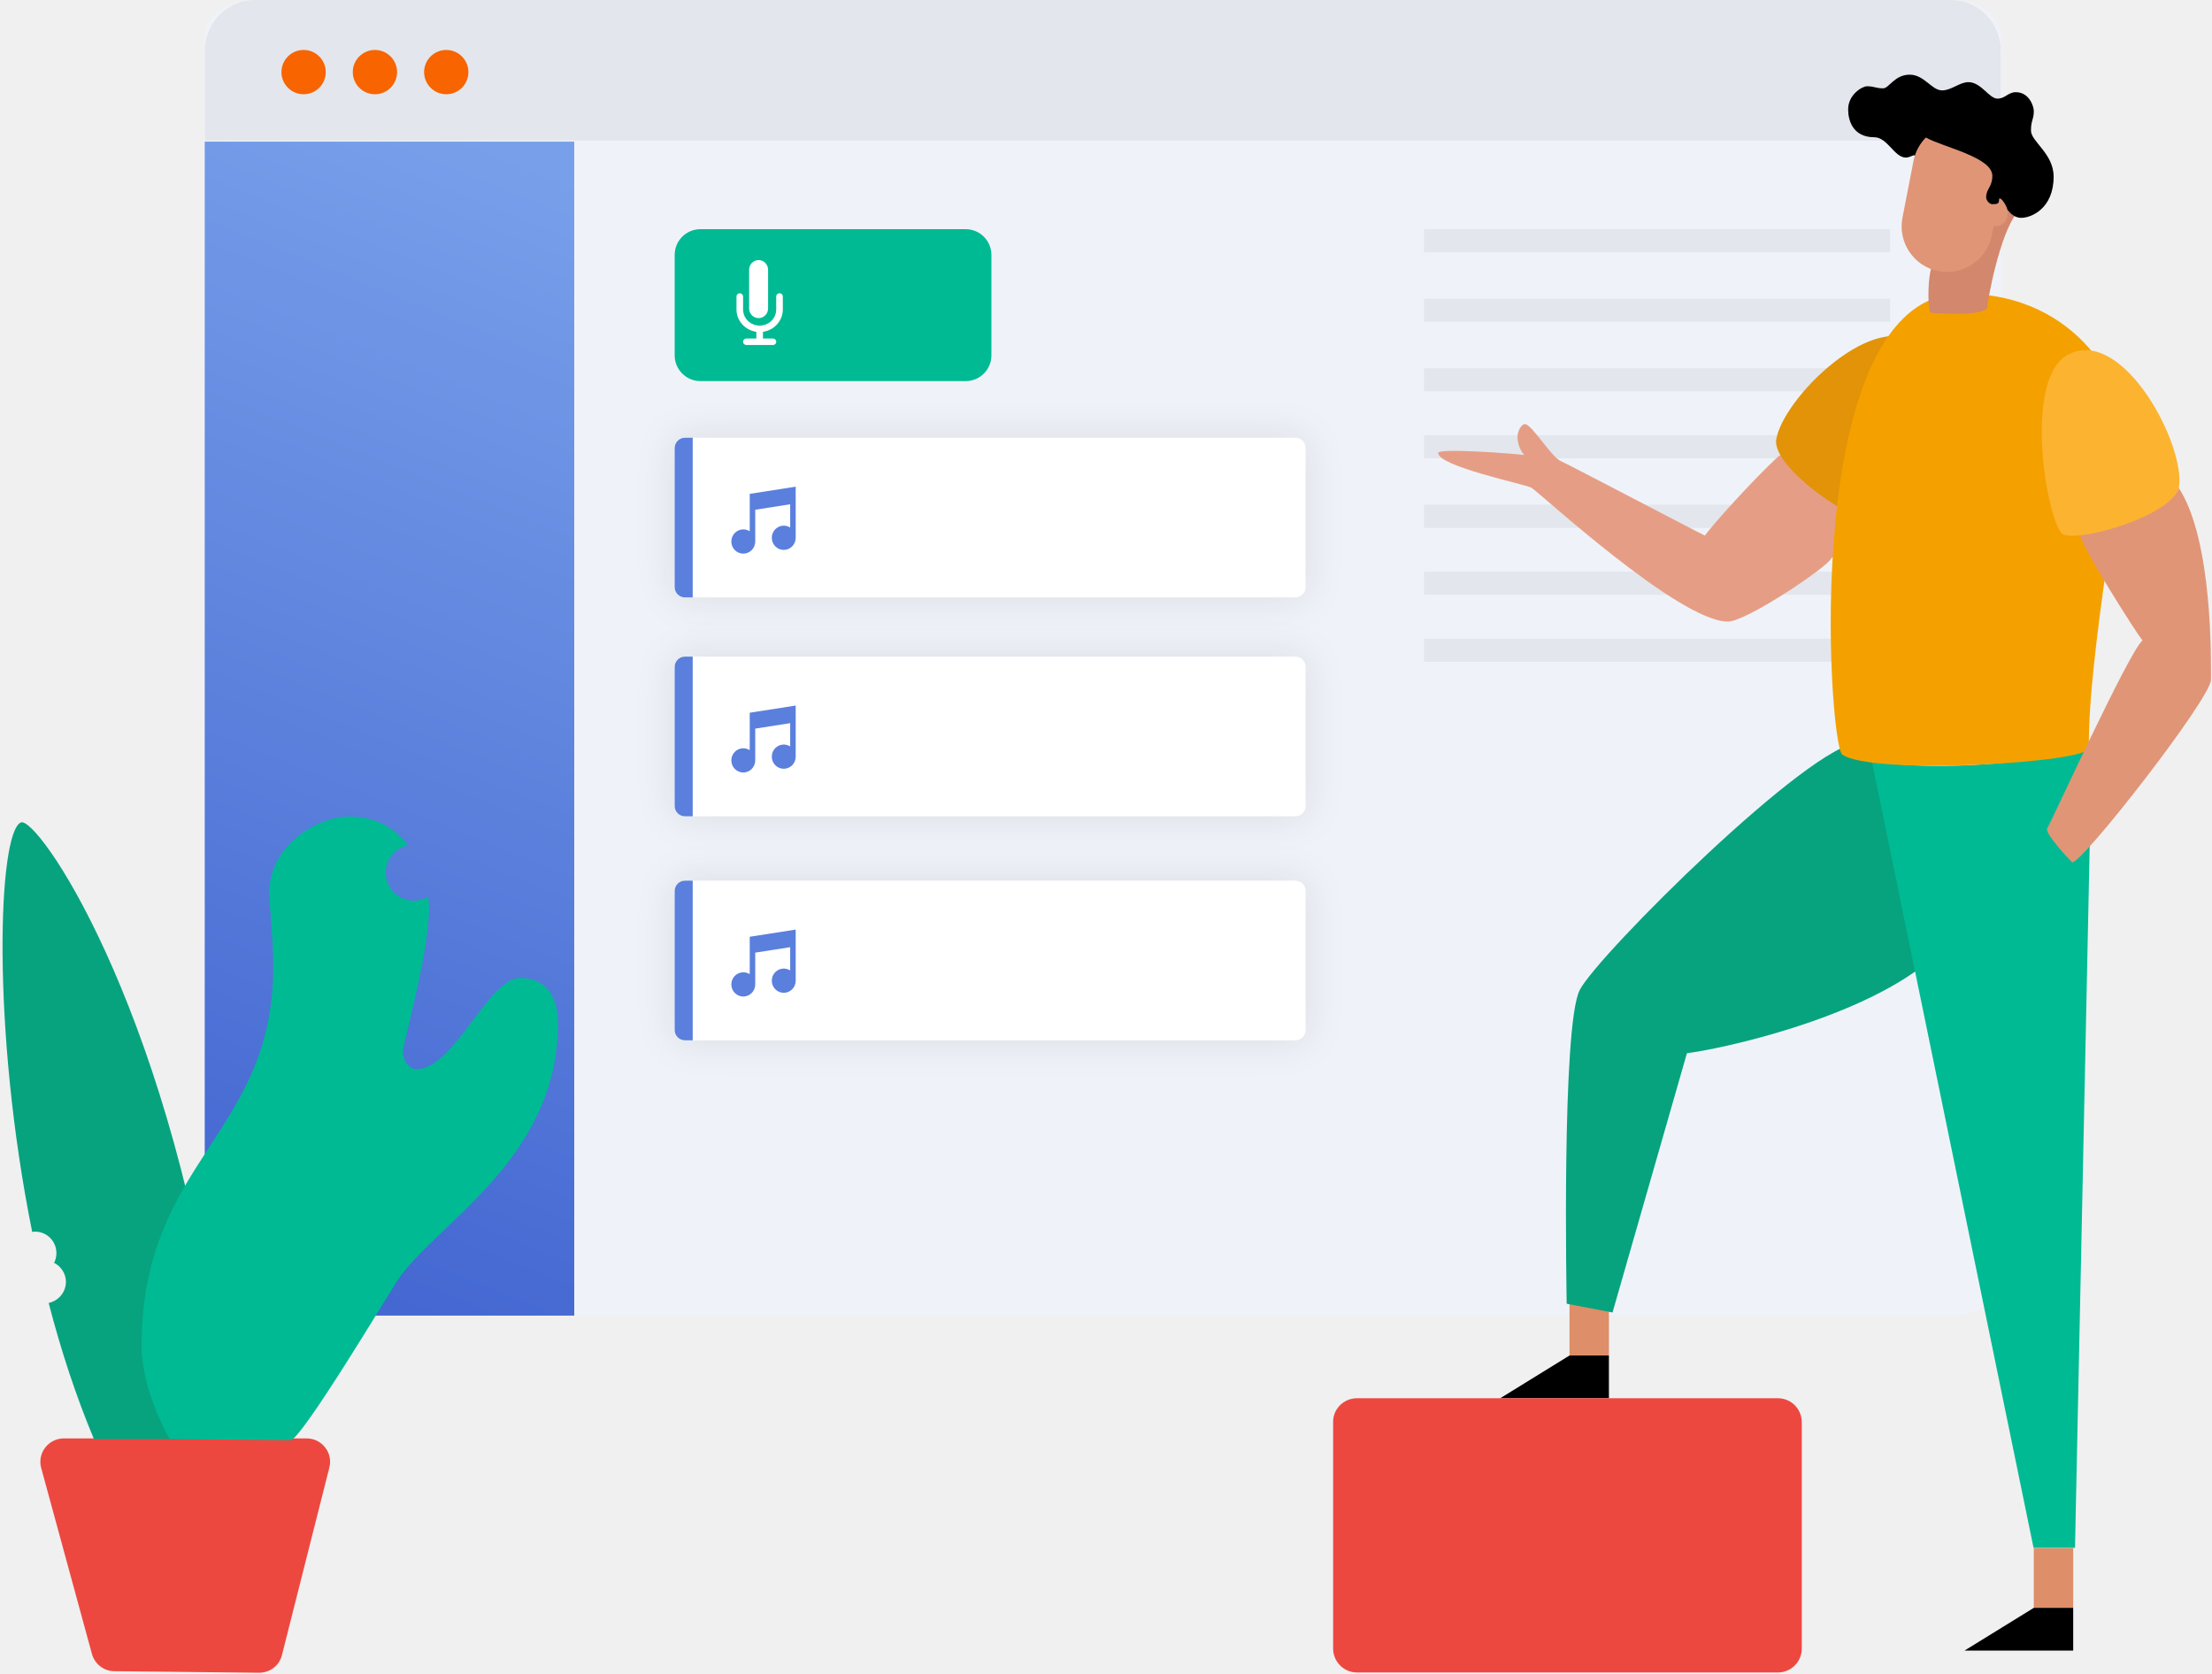
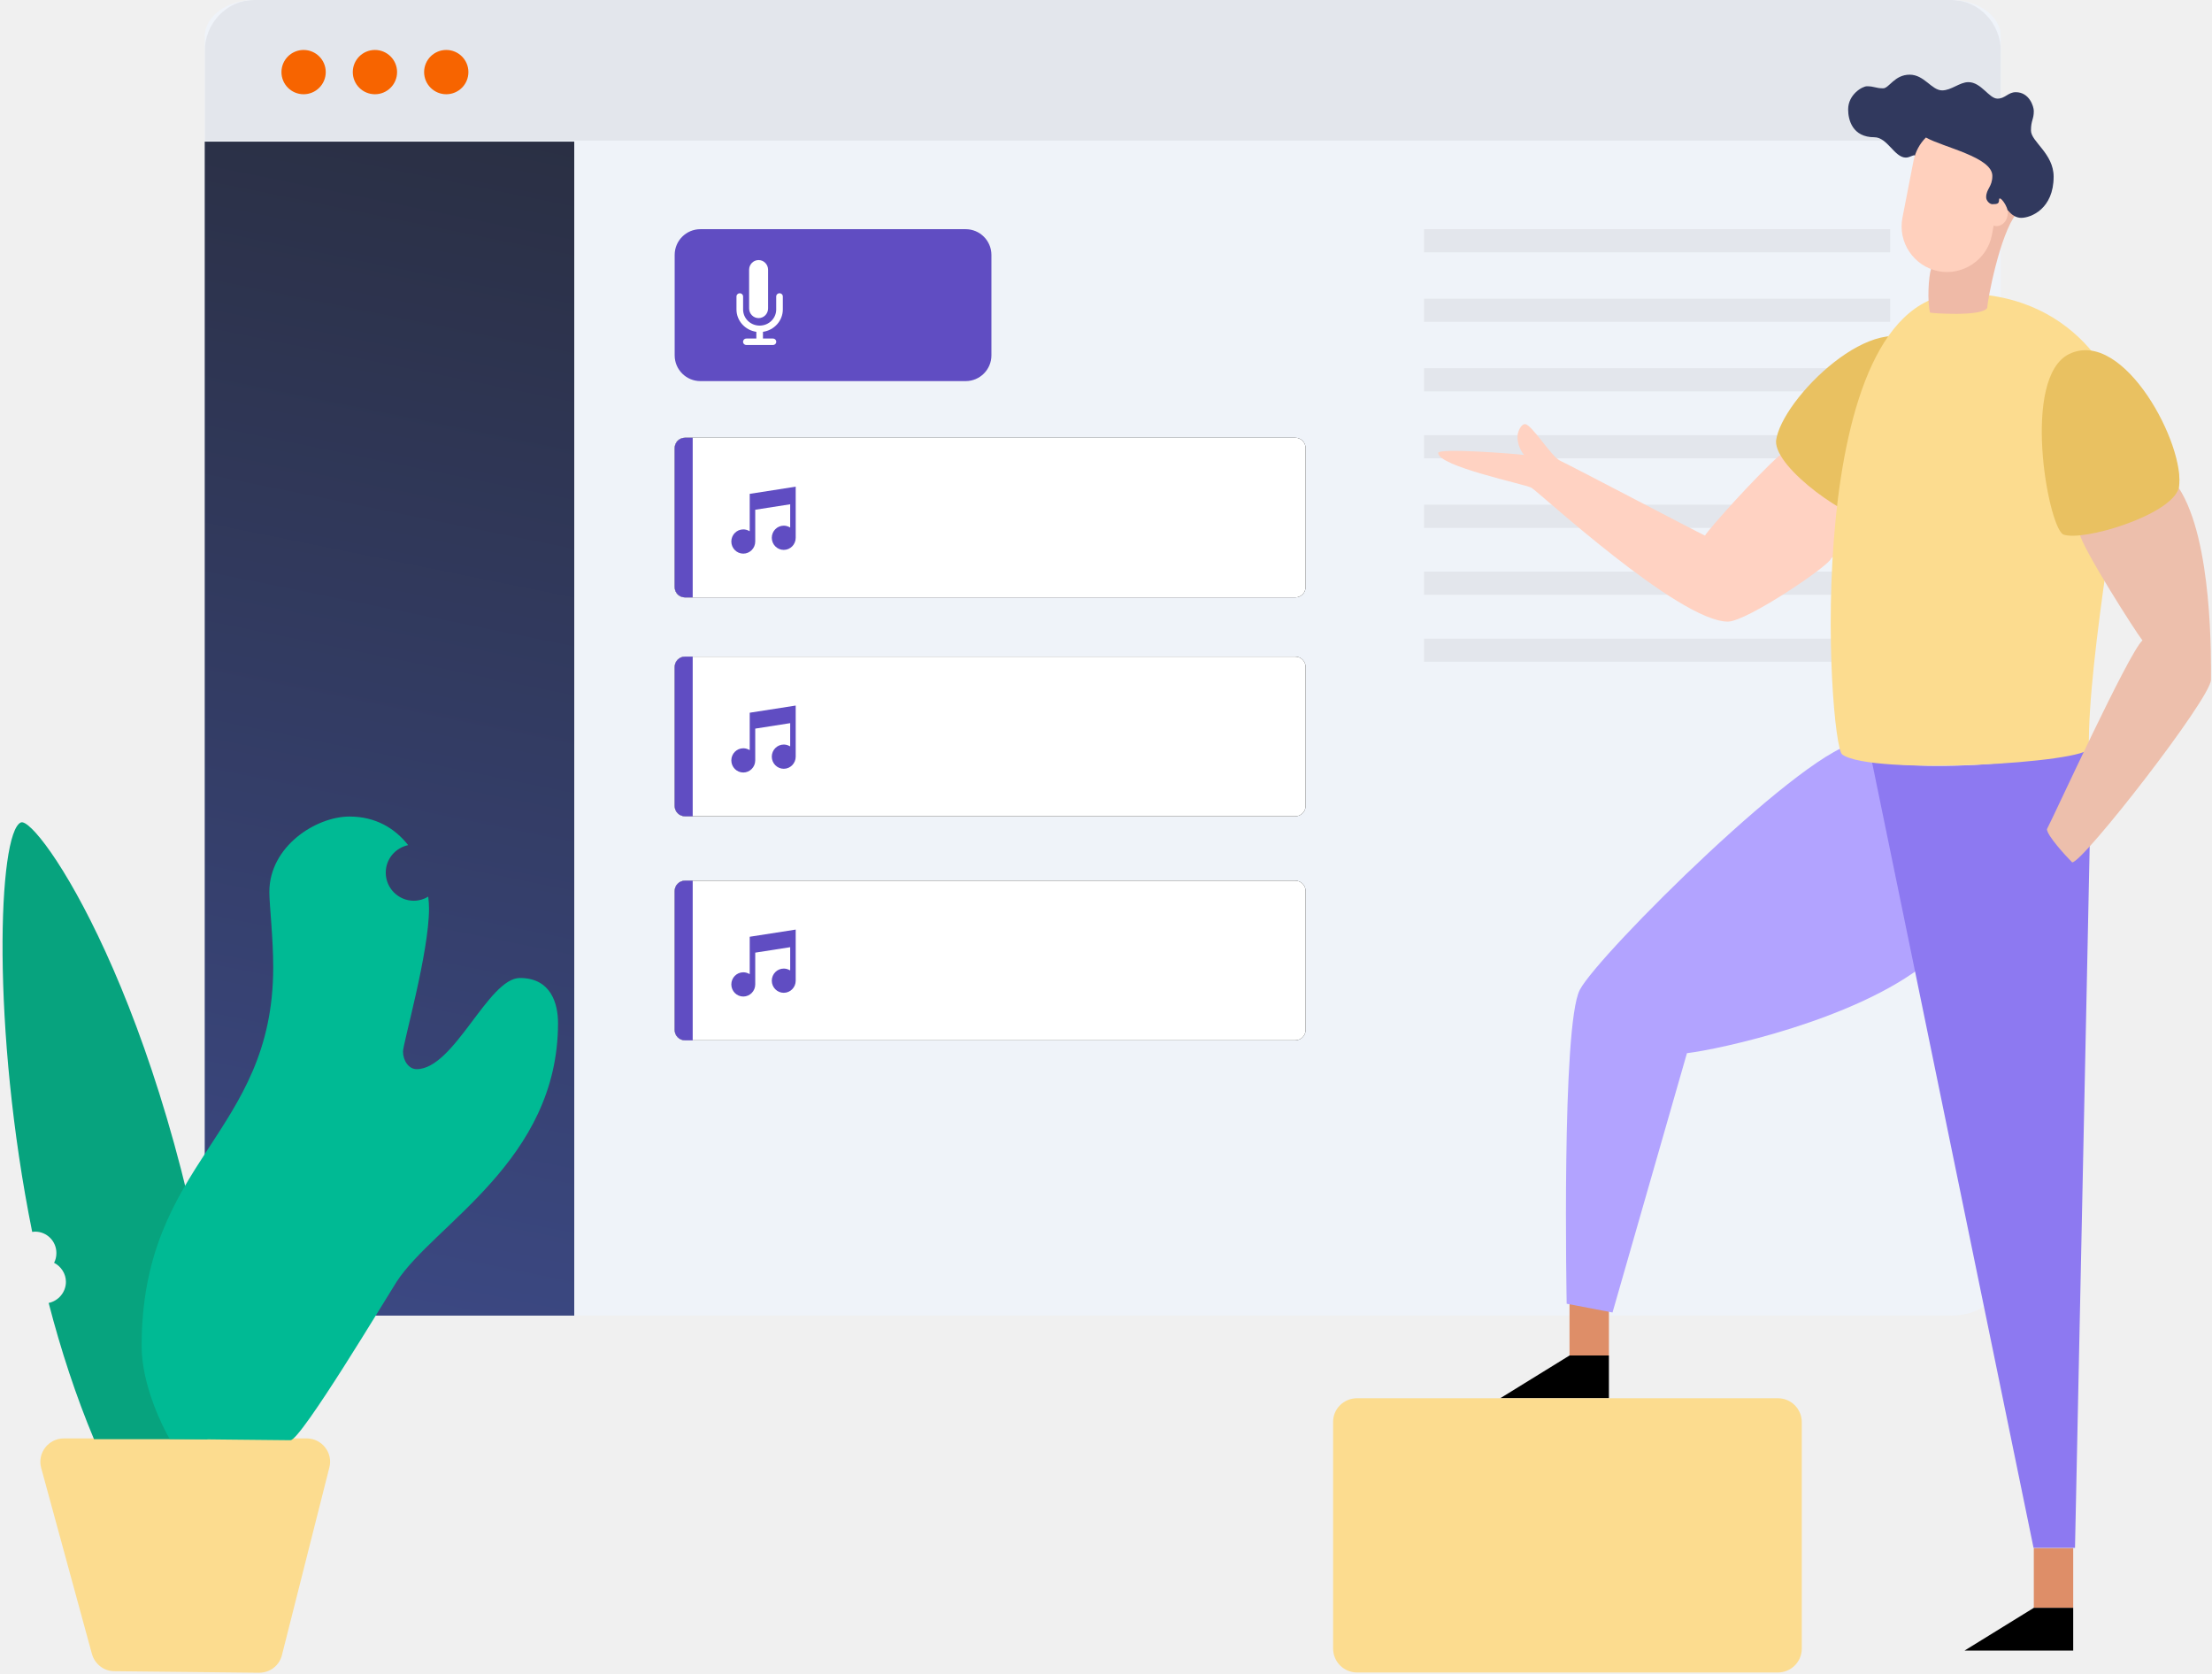
<svg xmlns="http://www.w3.org/2000/svg" xmlns:xlink="http://www.w3.org/1999/xlink" width="859px" height="650px" viewBox="0 0 859 650" version="1.1">
  <defs>
    <path d="M19.7,0 L678.8,0 C689.4,0 698,6.4 698,14.2 L698,496.7 C698,504.6 689.4,510.9 678.8,510.9 L19.7,510.9 C9.1,510.9 0.5,504.5 0.5,496.7 L0.5,14.2 C0.5,6.4 9.1,0 19.7,0 Z" id="path-1" />
-     <rect id="path-3" x="0" y="0" width="245" height="62" rx="4" />
-     <filter x="-9.2%" y="-36.3%" width="118.4%" height="172.6%" filterUnits="objectBoundingBox" id="filter-4">
-       <feOffset dx="0" dy="0" in="SourceAlpha" result="shadowOffsetOuter1" />
-       <feGaussianBlur stdDeviation="7.5" in="shadowOffsetOuter1" result="shadowBlurOuter1" />
-       <feColorMatrix values="0 0 0 0 0   0 0 0 0 0   0 0 0 0 0  0 0 0 0.097 0" type="matrix" in="shadowBlurOuter1" />
-     </filter>
-     <rect id="path-5" x="0" y="85" width="245" height="62" rx="4" />
-     <filter x="-9.2%" y="-36.3%" width="118.4%" height="172.6%" filterUnits="objectBoundingBox" id="filter-6">
-       <feOffset dx="0" dy="0" in="SourceAlpha" result="shadowOffsetOuter1" />
-       <feGaussianBlur stdDeviation="7.5" in="shadowOffsetOuter1" result="shadowBlurOuter1" />
-       <feColorMatrix values="0 0 0 0 0   0 0 0 0 0   0 0 0 0 0  0 0 0 0.097 0" type="matrix" in="shadowBlurOuter1" />
-     </filter>
-     <rect id="path-7" x="0" y="172" width="245" height="62" rx="4" />
-     <filter x="-9.2%" y="-36.3%" width="118.4%" height="172.6%" filterUnits="objectBoundingBox" id="filter-8">
-       <feOffset dx="0" dy="0" in="SourceAlpha" result="shadowOffsetOuter1" />
-       <feGaussianBlur stdDeviation="7.5" in="shadowOffsetOuter1" result="shadowBlurOuter1" />
-       <feColorMatrix values="0 0 0 0 0   0 0 0 0 0   0 0 0 0 0  0 0 0 0.097 0" type="matrix" in="shadowBlurOuter1" />
-     </filter>
-     <linearGradient x1="57.296%" y1="-3.038%" x2="44.263%" y2="100%" id="linearGradient-9">
-       <stop stop-color="#78A0EA" offset="0%" />
-       <stop stop-color="#4366D1" offset="100%" />
+     <path d="M19.7,0 L678.8,0 C689.4,0 698,6.4 698,14.2 L698,496.7 C698,504.6 689.4,510.9 678.8,510.9 L19.7,510.9 C9.1,510.9 0.5,504.5 0.5,496.7 L0.5,14.2 C0.5,6.4 9.1,0 19.7,0 Z" id="path-3" />
+     <path d="M19.7,0 L678.8,0 C689.4,0 698,6.4 698,14.2 L698,496.7 C698,504.6 689.4,510.9 678.8,510.9 L19.7,510.9 C9.1,510.9 0.5,504.5 0.5,496.7 L0.5,14.2 C0.5,6.4 9.1,0 19.7,0 Z" id="path-5" />
+     <path d="M19.7,0 L678.8,0 C689.4,0 698,6.4 698,14.2 L698,496.7 C698,504.6 689.4,510.9 678.8,510.9 L19.7,510.9 C9.1,510.9 0.5,504.5 0.5,496.7 L0.5,14.2 C0.5,6.4 9.1,0 19.7,0 Z" id="path-7" />
+     <path d="M19.7,0 L678.8,0 C689.4,0 698,6.4 698,14.2 L698,496.7 C698,504.6 689.4,510.9 678.8,510.9 L19.7,510.9 C9.1,510.9 0.5,504.5 0.5,496.7 L0.5,14.2 C0.5,6.4 9.1,0 19.7,0 Z" id="path-9" />
+     <path d="M19.7,0 L678.8,0 C689.4,0 698,6.4 698,14.2 L698,496.7 C698,504.6 689.4,510.9 678.8,510.9 L19.7,510.9 C9.1,510.9 0.5,504.5 0.5,496.7 L0.5,14.2 C0.5,6.4 9.1,0 19.7,0 Z" id="path-11" />
+     <path d="M19.7,0 L678.8,0 C689.4,0 698,6.4 698,14.2 L698,496.7 C698,504.6 689.4,510.9 678.8,510.9 L19.7,510.9 C9.1,510.9 0.5,504.5 0.5,496.7 L0.5,14.2 C0.5,6.4 9.1,0 19.7,0 Z" id="path-13" />
+     <path d="M19.7,0 L678.8,0 C689.4,0 698,6.4 698,14.2 L698,496.7 C698,504.6 689.4,510.9 678.8,510.9 L19.7,510.9 C9.1,510.9 0.5,504.5 0.5,496.7 L0.5,14.2 C0.5,6.4 9.1,0 19.7,0 Z" id="path-15" />
+     <path d="M19.7,0 L678.8,0 C689.4,0 698,6.4 698,14.2 L698,496.7 C698,504.6 689.4,510.9 678.8,510.9 L19.7,510.9 C9.1,510.9 0.5,504.5 0.5,496.7 L0.5,14.2 C0.5,6.4 9.1,0 19.7,0 Z" id="path-17" />
+     <path d="M19.7,0 L678.8,0 C689.4,0 698,6.4 698,14.2 L698,496.7 C698,504.6 689.4,510.9 678.8,510.9 L19.7,510.9 C9.1,510.9 0.5,504.5 0.5,496.7 L0.5,14.2 C0.5,6.4 9.1,0 19.7,0 Z" id="path-19" />
+     <path d="M19.7,0 L678.8,0 C689.4,0 698,6.4 698,14.2 L698,496.7 C698,504.6 689.4,510.9 678.8,510.9 L19.7,510.9 C9.1,510.9 0.5,504.5 0.5,496.7 L0.5,14.2 C0.5,6.4 9.1,0 19.7,0 Z" id="path-21" />
+     <path d="M19.7,0 L678.8,0 C689.4,0 698,6.4 698,14.2 L698,496.7 C698,504.6 689.4,510.9 678.8,510.9 L19.7,510.9 C9.1,510.9 0.5,504.5 0.5,496.7 L0.5,14.2 C0.5,6.4 9.1,0 19.7,0 Z" id="path-23" />
+     <path d="M19.7,0 L678.8,0 C689.4,0 698,6.4 698,14.2 L698,496.7 C698,504.6 689.4,510.9 678.8,510.9 L19.7,510.9 C9.1,510.9 0.5,504.5 0.5,496.7 L0.5,14.2 C0.5,6.4 9.1,0 19.7,0 Z" id="path-25" />
+     <path d="M19.7,0 L678.8,0 C689.4,0 698,6.4 698,14.2 L698,496.7 C698,504.6 689.4,510.9 678.8,510.9 L19.7,510.9 C9.1,510.9 0.5,504.5 0.5,496.7 L0.5,14.2 C0.5,6.4 9.1,0 19.7,0 Z" id="path-27" />
+     <path d="M19.7,0 L678.8,0 C689.4,0 698,6.4 698,14.2 L698,496.7 C698,504.6 689.4,510.9 678.8,510.9 L19.7,510.9 C9.1,510.9 0.5,504.5 0.5,496.7 L0.5,14.2 C0.5,6.4 9.1,0 19.7,0 Z" id="path-29" />
+     <path d="M19.7,0 L678.8,0 C689.4,0 698,6.4 698,14.2 L698,496.7 C698,504.6 689.4,510.9 678.8,510.9 L19.7,510.9 C9.1,510.9 0.5,504.5 0.5,496.7 L0.5,14.2 C0.5,6.4 9.1,0 19.7,0 Z" id="path-31" />
+     <path d="M19.7,0 L678.8,0 C689.4,0 698,6.4 698,14.2 L698,496.7 C698,504.6 689.4,510.9 678.8,510.9 L19.7,510.9 C9.1,510.9 0.5,504.5 0.5,496.7 L0.5,14.2 C0.5,6.4 9.1,0 19.7,0 Z" id="path-33" />
+     <linearGradient x1="57.296%" y1="-3.038%" x2="47.314%" y2="153.299%" id="linearGradient-35">
+       <stop stop-color="#2A2F43" offset="0%" />
+       <stop stop-color="#4455A3" offset="100%" />
    </linearGradient>
  </defs>
  <g id="Page-1" stroke="none" stroke-width="1" fill="none" fill-rule="evenodd">
-     <g id="Group-2">
-       <g id="song-writing-illustration">
-         <g id="Background" transform="translate(79, 0)">
+     <g id="Artboard" transform="translate(-498, -240)">
+       <g id="Group-2" transform="translate(498.9877, 240)">
+         <g id="Path" transform="translate(78.01232, 0)" fill="#EFF3F9" fill-rule="nonzero">
+           <path d="M19.7,0 L678.8,0 C689.4,0 698,6.4 698,14.2 L698,496.7 C698,504.6 689.4,510.9 678.8,510.9 L19.7,510.9 C9.1,510.9 0.5,504.5 0.5,496.7 L0.5,14.2 C0.5,6.4 9.1,0 19.7,0 Z" id="path-1" />
+         </g>
+         <g id="Path-Clipped" transform="translate(78.01232, 0)">
          <mask id="mask-2" fill="white">
            <use xlink:href="#path-1" />
          </mask>
-           <use id="Path" fill="#EFF3F9" fill-rule="nonzero" xlink:href="#path-1" />
+           <g id="path-1" />
          <path d="M19.7,0 L678.8,0 C689.4,0 698,9 698,20 L698,54.6 L0.5,54.6 L0.5,20 C0.5,9 9.1,0 19.7,0 Z" id="Path" fill="#E3E6EC" fill-rule="nonzero" mask="url(#mask-2)" />
-           <circle id="Oval" fill="#F76400" fill-rule="nonzero" mask="url(#mask-2)" cx="38.9" cy="28" r="8.6" />
-           <circle id="Oval" fill="#F76400" fill-rule="nonzero" mask="url(#mask-2)" cx="66.6" cy="28" r="8.6" />
-           <circle id="Oval" fill="#F76400" fill-rule="nonzero" mask="url(#mask-2)" cx="94.3" cy="28" r="8.6" />
-           <rect id="Rectangle-Copy" fill="#00BA94" fill-rule="nonzero" mask="url(#mask-2)" x="183" y="89" width="123" height="59" rx="10" />
-           <g id="Group" mask="url(#mask-2)">
+         </g>
+         <g id="Oval-Clipped" transform="translate(78.01232, 0)">
+           <mask id="mask-4" fill="white">
+             <use xlink:href="#path-3" />
+           </mask>
+           <g id="path-1" />
+           <circle id="Oval" fill="#F76400" fill-rule="nonzero" mask="url(#mask-4)" cx="38.9" cy="28" r="8.6" />
+         </g>
+         <g id="Oval-Clipped" transform="translate(78.01232, 0)">
+           <mask id="mask-6" fill="white">
+             <use xlink:href="#path-5" />
+           </mask>
+           <g id="path-1" />
+           <circle id="Oval" fill="#F76400" fill-rule="nonzero" mask="url(#mask-6)" cx="66.6" cy="28" r="8.6" />
+         </g>
+         <g id="Oval-Clipped" transform="translate(78.01232, 0)">
+           <mask id="mask-8" fill="white">
+             <use xlink:href="#path-7" />
+           </mask>
+           <g id="path-1" />
+           <circle id="Oval" fill="#F76400" fill-rule="nonzero" mask="url(#mask-8)" cx="94.3" cy="28" r="8.6" />
+         </g>
+         <g id="Rectangle-Copy-Clipped" transform="translate(78.01232, 0)">
+           <mask id="mask-10" fill="white">
+             <use xlink:href="#path-9" />
+           </mask>
+           <g id="path-1" />
+           <rect id="Rectangle-Copy" fill="#604DC2" fill-rule="nonzero" mask="url(#mask-10)" x="183" y="89" width="123" height="59" rx="10" />
+         </g>
+         <g id="Group-Clipped" transform="translate(78.01232, 0)">
+           <mask id="mask-12" fill="white">
+             <use xlink:href="#path-11" />
+           </mask>
+           <g id="path-1" />
+           <g id="Group" mask="url(#mask-12)">
            <g transform="translate(183, 170)">
-               <g id="Rectangle" fill="none">
-                 <use fill="black" fill-opacity="1" filter="url(#filter-4)" xlink:href="#path-3" />
-                 <use fill="#FFFFFF" fill-rule="evenodd" xlink:href="#path-3" />
+               <g>
+                 <g id="Rectangle">
+                   <g id="path-3-link" fill="#000000" fill-rule="nonzero">
+                     <rect id="path-3" x="0" y="0" width="245" height="62" rx="4" />
+                   </g>
+                   <g id="path-3-link" fill="#FFFFFF">
+                     <rect id="path-3" x="0" y="0" width="245" height="62" rx="4" />
+                   </g>
+                 </g>
+                 <g id="Rectangle-Copy-6" transform="translate(0, 85)">
+                   <g id="path-5-link" fill="#000000" fill-rule="nonzero">
+                     <rect id="path-5" x="0" y="0" width="245" height="62" rx="4" />
+                   </g>
+                   <g id="path-5-link" fill="#FFFFFF">
+                     <rect id="path-5" x="0" y="0" width="245" height="62" rx="4" />
+                   </g>
+                 </g>
+                 <g id="Rectangle-Copy-8" transform="translate(0, 172)">
+                   <g id="path-7-link" fill="#000000" fill-rule="nonzero">
+                     <rect id="path-7" x="0" y="0" width="245" height="62" rx="4" />
+                   </g>
+                   <g id="path-7-link" fill="#FFFFFF">
+                     <rect id="path-7" x="0" y="0" width="245" height="62" rx="4" />
+                   </g>
+                 </g>
+                 <path d="M4,0 L7,0 L7,0 L7,62 L4,62 C1.791,62 0,60.209 0,58 L0,4 C0,1.791 1.791,0 4,0 Z" id="Rectangle-Copy-5" fill="#604DC2" />
+                 <path d="M4,85 L7,85 L7,85 L7,147 L4,147 C1.791,147 0,145.209 0,143 L0,89 C0,86.791 1.791,85 4,85 Z" id="Rectangle-Copy-7" fill="#604DC2" />
+                 <path d="M4,172 L7,172 L7,172 L7,234 L4,234 C1.791,234 0,232.209 0,230 L0,176 C0,173.791 1.791,172 4,172 Z" id="Rectangle-Copy-9" fill="#604DC2" />
+                 <path d="M26.643,45 C24.083,45 22,42.889 22,40.295 C22,37.7 24.083,35.589 26.643,35.589 C27.331,35.589 28.001,35.744 28.632,36.048 L29.143,36.294 L29.143,21.784 L47,19 L47,38.847 C47,41.441 44.917,43.552 42.357,43.552 C39.797,43.552 37.714,41.441 37.714,38.847 C37.714,36.252 39.797,34.142 42.357,34.142 C43.046,34.142 43.715,34.296 44.346,34.601 L44.857,34.847 L44.857,25.834 L31.286,27.955 L31.286,40.295 C31.286,42.889 29.203,45 26.643,45 Z" id="Path" fill="#604DC2" fill-rule="nonzero" />
+                 <path d="M26.643,130 C24.083,130 22,127.889 22,125.295 C22,122.7 24.083,120.589 26.643,120.589 C27.331,120.589 28.001,120.744 28.632,121.048 L29.143,121.294 L29.143,106.784 L47,104 L47,123.847 C47,126.441 44.917,128.552 42.357,128.552 C39.797,128.552 37.714,126.441 37.714,123.847 C37.714,121.252 39.797,119.142 42.357,119.142 C43.046,119.142 43.715,119.296 44.346,119.601 L44.857,119.847 L44.857,110.834 L31.286,112.955 L31.286,125.295 C31.286,127.889 29.203,130 26.643,130 Z" id="Path" fill="#604DC2" fill-rule="nonzero" />
+                 <path d="M26.643,217 C24.083,217 22,214.889 22,212.295 C22,209.7 24.083,207.589 26.643,207.589 C27.331,207.589 28.001,207.744 28.632,208.048 L29.143,208.294 L29.143,193.784 L47,191 L47,210.847 C47,213.441 44.917,215.552 42.357,215.552 C39.797,215.552 37.714,213.441 37.714,210.847 C37.714,208.252 39.797,206.142 42.357,206.142 C43.046,206.142 43.715,206.296 44.346,206.601 L44.857,206.847 L44.857,197.834 L31.286,199.955 L31.286,212.295 C31.286,214.889 29.203,217 26.643,217 Z" id="Path" fill="#604DC2" fill-rule="nonzero" />
              </g>
-               <g id="Rectangle-Copy-6" fill="none">
-                 <use fill="black" fill-opacity="1" filter="url(#filter-6)" xlink:href="#path-5" />
-                 <use fill="#FFFFFF" fill-rule="evenodd" xlink:href="#path-5" />
-               </g>
-               <g id="Rectangle-Copy-8" fill="none">
-                 <use fill="black" fill-opacity="1" filter="url(#filter-8)" xlink:href="#path-7" />
-                 <use fill="#FFFFFF" fill-rule="evenodd" xlink:href="#path-7" />
-               </g>
-               <path d="M4,0 L7,0 L7,0 L7,62 L4,62 C1.791,62 2.705415e-16,60.209 0,58 L0,4 C-2.705415e-16,1.791 1.791,4.05812251e-16 4,0 Z" id="Rectangle-Copy-5" fill="#5A7FDD" fill-rule="evenodd" />
-               <path d="M4,85 L7,85 L7,85 L7,147 L4,147 C1.791,147 2.705415e-16,145.209 0,143 L0,89 C-2.705415e-16,86.791 1.791,85 4,85 Z" id="Rectangle-Copy-7" fill="#5A7FDD" fill-rule="evenodd" />
-               <path d="M4,172 L7,172 L7,172 L7,234 L4,234 C1.791,234 2.705415e-16,232.209 0,230 L0,176 C-2.705415e-16,173.791 1.791,172 4,172 Z" id="Rectangle-Copy-9" fill="#5A7FDD" fill-rule="evenodd" />
-               <path d="M26.643,45 C24.083,45 22,42.889 22,40.295 C22,37.7 24.083,35.589 26.643,35.589 C27.331,35.589 28.001,35.744 28.632,36.048 L29.143,36.294 L29.143,21.784 L47,19 L47,38.847 C47,41.441 44.917,43.552 42.357,43.552 C39.797,43.552 37.714,41.441 37.714,38.847 C37.714,36.252 39.797,34.142 42.357,34.142 C43.046,34.142 43.715,34.296 44.346,34.601 L44.857,34.847 L44.857,25.834 L31.286,27.955 L31.286,40.295 C31.286,42.889 29.203,45 26.643,45 Z" id="Path" fill="#5A7FDD" fill-rule="nonzero" />
-               <path d="M26.643,130 C24.083,130 22,127.889 22,125.295 C22,122.7 24.083,120.589 26.643,120.589 C27.331,120.589 28.001,120.744 28.632,121.048 L29.143,121.294 L29.143,106.784 L47,104 L47,123.847 C47,126.441 44.917,128.552 42.357,128.552 C39.797,128.552 37.714,126.441 37.714,123.847 C37.714,121.252 39.797,119.142 42.357,119.142 C43.046,119.142 43.715,119.296 44.346,119.601 L44.857,119.847 L44.857,110.834 L31.286,112.955 L31.286,125.295 C31.286,127.889 29.203,130 26.643,130 Z" id="Path" fill="#5A7FDD" fill-rule="nonzero" />
-               <path d="M26.643,217 C24.083,217 22,214.889 22,212.295 C22,209.7 24.083,207.589 26.643,207.589 C27.331,207.589 28.001,207.744 28.632,208.048 L29.143,208.294 L29.143,193.784 L47,191 L47,210.847 C47,213.441 44.917,215.552 42.357,215.552 C39.797,215.552 37.714,213.441 37.714,210.847 C37.714,208.252 39.797,206.142 42.357,206.142 C43.046,206.142 43.715,206.296 44.346,206.601 L44.857,206.847 L44.857,197.834 L31.286,199.955 L31.286,212.295 C31.286,214.889 29.203,217 26.643,217 Z" id="Path" fill="#5A7FDD" fill-rule="nonzero" />
            </g>
          </g>
-           <rect id="Rectangle" fill="#E3E6EC" fill-rule="nonzero" mask="url(#mask-2)" x="474" y="89" width="181" height="9" />
-           <rect id="Rectangle-Copy-2" fill="#E3E6EC" fill-rule="nonzero" mask="url(#mask-2)" x="474" y="196" width="181" height="9" />
-           <rect id="Rectangle" fill="#E3E6EC" fill-rule="nonzero" mask="url(#mask-2)" x="474" y="116" width="181" height="9" />
-           <rect id="Rectangle" fill="#E3E6EC" fill-rule="nonzero" mask="url(#mask-2)" x="474" y="143" width="181" height="9" />
-           <rect id="Rectangle" fill="#E3E6EC" fill-rule="nonzero" mask="url(#mask-2)" x="474" y="169" width="181" height="9" />
-           <rect id="Rectangle-Copy-3" fill="#E3E6EC" fill-rule="nonzero" mask="url(#mask-2)" x="474" y="222" width="181" height="9" />
-           <rect id="Rectangle-Copy-4" fill="#E3E6EC" fill-rule="nonzero" mask="url(#mask-2)" x="474" y="248" width="181" height="9" />
-           <g id="icons8-music" mask="url(#mask-2)">
-             <g transform="translate(205, 198)" />
-           </g>
-           <g id="icons8-music-copy" mask="url(#mask-2)">
-             <g transform="translate(205, 283)" />
-           </g>
-           <g id="icons8-music-copy-2" mask="url(#mask-2)">
-             <g transform="translate(205, 370)" />
-           </g>
-           <rect id="Rectangle" fill="url(#linearGradient-9)" mask="url(#mask-2)" x="0" y="55" width="144" height="456" />
-         </g>
-         <g id="Foreground" transform="translate(0, 29)" fill-rule="nonzero">
-           <rect id="Rectangle" fill="#DE8E68" x="609.5" y="474.2" width="15.3" height="23.2" />
-           <rect id="Rectangle" fill="#DE8E68" x="789.8" y="572.2" width="15.3" height="23.2" />
-           <path d="M721.8,259.5 C703.3,259.5 620.7,341.6 613.5,355.4 C606.3,369.2 608.4,477.3 608.4,477.3 L626.2,480.7 L655.1,380 C667.7,378.5 720.7,367.1 748.1,345 C775.5,322.8 745.5,273.3 745.5,273.3 L721.8,259.5 Z" id="Path" fill="#07A37E" />
-           <path d="M690.9,148 C681.8,156.1 663.6,176.4 662.1,179 C657.5,176.8 609.6,151.6 606,150 C602.4,148.4 594.8,135.7 592.2,135.7 C590.7,135.7 589.3,138.6 589.3,140.6 C589.3,144 590.9,146.6 591.9,147.7 C588.5,147.2 558.5,144.9 558.5,146.9 C558.5,152.1 592.1,159 594.7,160.4 C597.3,161.8 652,212.4 671,212.4 C678.4,212.4 711.1,190.2 711.1,187.8 C714.2,185.7 719,182.6 719,182.6 L719,165 L707.6,156.7 C707.6,156.6 692.7,146.4 690.9,148 Z" id="Path" fill="#E59E85" />
-           <path d="M689.7,142.2 C691.7,126 729,89.2 746.1,105.6 C761,119.9 734,171 727.1,173 C719.3,173.8 689.2,153.2 689.7,142.2 Z" id="Path" fill="#E29307" />
-           <path d="M803.5,108.5 C822.5,100.5 849.1,144.5 846.1,160.5 C846.1,167.5 807.1,182.5 801.1,178.5 C795.1,174.5 784.5,116.5 803.5,108.5 Z" id="Path" fill="#FED892" />
-           <path d="M726.9,266.6 L789.7,572.1 L805.8,572.1 L811.5,299.6 C811.5,294.9 811.1,265.3 811.1,261.5 C792.9,266.8 754.1,271 726.9,266.6 Z" id="Path" fill="#00BA94" />
-           <polygon id="Path" fill="#000000" points="789.8 595.4 805.1 595.4 805.1 612 762.9 612" />
-           <polygon id="Path" fill="#000000" points="609.5 497.4 624.8 497.4 624.8 514 582.6 514" />
-           <path d="M527,514 L690.4,514 C695.6,514 699.7,518.2 699.7,523.3 L699.7,611.2 C699.7,616.4 695.5,620.5 690.4,620.5 L527,620.5 C521.8,620.5 517.698,616.3 517.698,611.2 L517.698,523.3 C517.6,518.2 521.8,514 527,514 Z" id="Path" fill="#ED4840" />
-           <path d="M100.6,620.6 L44.4,620 C40.3,620 36.8,617.2 35.7,613.3 L16,541.1 C14.4,535.3 18.8,529.6 24.8,529.6 L119.1,529.6 C125,529.6 129.4,535.2 127.9,540.9 L109.5,613.7 C108.5,617.8 104.9,620.6 100.6,620.6 Z" id="Path" fill="#ED4840" />
-           <path d="M761.9,85 C808.9,85 825.3,124.1 825.3,136.8 C825.3,149.5 810.6,227 811.2,261.5 C811.3,267.2 726.9,272.3 715.4,264 C710,260.1 698.4,85 761.9,85 Z" id="Path" fill="#F4A100" />
-           <path d="M846.1,160.5 C859.4,180.9 858.6,227.9 858.6,235 C858.6,242.1 809,305.9 804.7,305.9 C802.1,303.3 794.9,295.4 794.9,293 C797.2,288.8 826.7,224.3 832,219.7 C829.6,216.8 808.5,183.7 807.6,178.2 C826.1,175.1 844,167.3 846.1,160.5 Z" id="Path" fill="#E09577" />
-           <path d="M846.1,160.5 C849.1,144.5 824.8,98.1 803.5,108.5 C785,117.6 795.1,174.5 801.1,178.5 C808.3,181.6 843.3,171.1 846.1,160.5 Z" id="Path" fill="#FCB330" />
-           <path d="M749.9,75.4 C748.9,78.5 748.4,88.1 749.5,92.4 C749.6,92.6 769.5,94.1 771.7,90.6 C771.8,87.7 776.6,61.9 783.1,53.9 C783.7,53 782.4,50.5 782.4,50.5 L759.3,60.1 L749.9,75.4" id="Path" fill="#D3876C" />
-           <path d="M779.8,52.7 C781.3,54.7 783.2,55.6 784.9,55.6 C788.7,55.6 797.5,52.1 797.5,39.6 C797.5,30.6 788.7,26 788.7,21.7 C788.7,17.6 789.8,17.5 789.8,14.1 C789.8,12.4 788.1,6.8 782.8,6.8 C779.8,6.8 778.7,9.3 775.7,9.3 C772.4,9.3 769.4,2.9 764.4,2.9 C761,2.9 757.8,6.1 754.2,6.1 C750.1,6.1 747.3,1.42108547e-14 741.6,1.42108547e-14 C735.7,1.42108547e-14 733.6,5.3 731.3,5.3 C728.4,5.3 727.9,4.5 725,4.5 C723.2,4.5 717.7,7.7 717.7,13.5 C717.7,17.6 719.4,24.3 727.9,24.3 C732.9,24.3 735.7,32.2 740.1,32.2 C741.8,32.2 743.3,30.8 743.7,31.5 C745.4,34.5 748.9,42.7 748.9,42.7 L764.8,51.6 L779.8,52.7 Z" id="Path" fill="#000000" />
-           <path d="M776.3,48.6 C776.3,50 775.8,50.3 773.7,50.3 C772.7,50.3 771.3,49 771.3,47.6 C771.3,44.3 773.7,43.6 773.7,39.3 C773.7,32 754.6,28.2 747.9,24.4 L747.9,24.4 C745.5,26.8 743.8,29.9 743.1,33.4 L738.8,55.5 C736.9,65.1 743.2,74.4 752.7,76.3 C762.2,78.2 771.6,71.9 773.5,62.4 L774.2,58.6 L774.2,58.6 C774.6,58.7 775,58.8 775.3,58.8 C777.8,58.8 779.7,56.5 779.7,53.7 C779.9,51.1 776.3,46.5 776.3,48.6 Z" id="Path" fill="#E09577" />
-           <path d="M84.4,494.9 C64.1,359 14.4,287.7 8.1,290.4 C-0.8,294.3 -3.4,370.6 12.5,449.4 C12.9,449.4 13.2,449.3 13.6,449.3 C18.2,449.3 21.9,453 21.9,457.6 C21.9,459 21.6,460.3 21,461.4 C23.7,462.8 25.6,465.6 25.6,468.8 C25.6,472.8 22.7,476.2 18.9,477 C23.6,495.2 29.5,513.2 36.5,529.9 C40.1,529.9 80.5,529.9 80.5,529.9 C80.5,529.9 87.4,514.7 84.4,494.9 Z" id="Path" fill="#07A37E" />
-           <path d="M201.9,350.8 C189.6,350.8 176.4,386.2 161.8,386.2 C158.6,386.2 156.5,382.7 156.5,379.4 C156.5,376.2 166.6,341 166.6,323.9 C166.6,322.4 166.5,320.8 166.3,319.2 C164.7,320.2 162.7,320.8 160.7,320.8 C154.7,320.8 149.8,315.9 149.8,309.9 C149.8,304.6 153.5,300.3 158.5,299.2 C153.4,292.7 145.9,288.1 135.7,288.1 C122.8,288.1 104.6,299.6 104.6,317.4 C104.6,322.4 106.1,335.1 106.1,346.6 C106.1,411.8 55,421.6 55,493.8 C55,509 63.4,525.7 65.9,529.8 C65.9,529.8 108.7,530.3 112.8,530.3 C116.9,530.3 150.2,474.7 154,468.8 C168.5,446.4 216.7,421.8 216.7,368.3 C216.7,360.8 214,350.8 201.9,350.8 Z" id="Path" fill="#00BA94" />
-         </g>
-       </g>
-       <g id="icons8-microphone" transform="translate(286, 101)" fill="#FFFFFF" fill-rule="nonzero">
-         <path d="M8.591,0 C6.557,0 4.909,1.681 4.909,3.756 L4.909,18.78 C4.909,20.855 6.557,22.537 8.591,22.537 C10.624,22.537 12.273,20.855 12.273,18.78 L12.273,3.756 C12.273,1.681 10.624,0 8.591,0 Z M1.266,12.879 C0.557,12.89 -0.009,13.459 0,14.151 L0,19.173 C0,23.585 3.365,27.247 7.714,27.861 L7.714,30.472 L3.857,30.472 C3.394,30.466 2.962,30.704 2.729,31.095 C2.495,31.486 2.495,31.97 2.729,32.361 C2.962,32.752 3.394,32.99 3.857,32.983 L8.784,32.983 C8.923,33.006 9.065,33.006 9.203,32.983 L14.143,32.983 C14.606,32.99 15.038,32.752 15.271,32.361 C15.505,31.97 15.505,31.486 15.271,31.095 C15.038,30.704 14.606,30.466 14.143,30.472 L10.286,30.472 L10.286,27.861 C14.635,27.247 18,23.585 18,19.173 L18,14.151 C18.006,13.699 17.763,13.277 17.362,13.049 C16.962,12.821 16.466,12.821 16.066,13.049 C15.665,13.277 15.422,13.699 15.428,14.151 L15.428,19.173 C15.428,22.607 12.643,25.368 9.146,25.443 C9.091,25.436 9.035,25.433 8.98,25.433 C8.933,25.434 8.886,25.437 8.839,25.443 C5.349,25.36 2.572,22.602 2.572,19.173 L2.572,14.151 C2.576,13.812 2.44,13.485 2.194,13.246 C1.948,13.006 1.613,12.873 1.266,12.879 Z" id="Shape" />
+         </g>
+         <g id="Rectangle-Clipped" transform="translate(78.01232, 0)">
+           <mask id="mask-14" fill="white">
+             <use xlink:href="#path-13" />
+           </mask>
+           <g id="path-1" />
+           <rect id="Rectangle" fill="#E3E6EC" fill-rule="nonzero" mask="url(#mask-14)" x="474" y="89" width="181" height="9" />
+         </g>
+         <g id="Rectangle-Copy-2-Clipped" transform="translate(78.01232, 0)">
+           <mask id="mask-16" fill="white">
+             <use xlink:href="#path-15" />
+           </mask>
+           <g id="path-1" />
+           <rect id="Rectangle-Copy-2" fill="#E3E6EC" fill-rule="nonzero" mask="url(#mask-16)" x="474" y="196" width="181" height="9" />
+         </g>
+         <g id="Rectangle-Clipped" transform="translate(78.01232, 0)">
+           <mask id="mask-18" fill="white">
+             <use xlink:href="#path-17" />
+           </mask>
+           <g id="path-1" />
+           <rect id="Rectangle" fill="#E3E6EC" fill-rule="nonzero" mask="url(#mask-18)" x="474" y="116" width="181" height="9" />
+         </g>
+         <g id="Rectangle-Clipped" transform="translate(78.01232, 0)">
+           <mask id="mask-20" fill="white">
+             <use xlink:href="#path-19" />
+           </mask>
+           <g id="path-1" />
+           <rect id="Rectangle" fill="#E3E6EC" fill-rule="nonzero" mask="url(#mask-20)" x="474" y="143" width="181" height="9" />
+         </g>
+         <g id="Rectangle-Clipped" transform="translate(78.01232, 0)">
+           <mask id="mask-22" fill="white">
+             <use xlink:href="#path-21" />
+           </mask>
+           <g id="path-1" />
+           <rect id="Rectangle" fill="#E3E6EC" fill-rule="nonzero" mask="url(#mask-22)" x="474" y="169" width="181" height="9" />
+         </g>
+         <g id="Rectangle-Copy-3-Clipped" transform="translate(78.01232, 0)">
+           <mask id="mask-24" fill="white">
+             <use xlink:href="#path-23" />
+           </mask>
+           <g id="path-1" />
+           <rect id="Rectangle-Copy-3" fill="#E3E6EC" fill-rule="nonzero" mask="url(#mask-24)" x="474" y="222" width="181" height="9" />
+         </g>
+         <g id="Rectangle-Copy-4-Clipped" transform="translate(78.01232, 0)">
+           <mask id="mask-26" fill="white">
+             <use xlink:href="#path-25" />
+           </mask>
+           <g id="path-1" />
+           <rect id="Rectangle-Copy-4" fill="#E3E6EC" fill-rule="nonzero" mask="url(#mask-26)" x="474" y="248" width="181" height="9" />
+         </g>
+         <g id="icons8-music-Clipped" transform="translate(78.01232, 0)">
+           <mask id="mask-28" fill="white">
+             <use xlink:href="#path-27" />
+           </mask>
+           <g id="path-1" />
+         </g>
+         <g id="icons8-music-copy-Clipped" transform="translate(78.01232, 0)">
+           <mask id="mask-30" fill="white">
+             <use xlink:href="#path-29" />
+           </mask>
+           <g id="path-1" />
+         </g>
+         <g id="icons8-music-copy-2-Clipped" transform="translate(78.01232, 0)">
+           <mask id="mask-32" fill="white">
+             <use xlink:href="#path-31" />
+           </mask>
+           <g id="path-1" />
+         </g>
+         <g id="Rectangle-Clipped" transform="translate(78.01232, 0)">
+           <mask id="mask-34" fill="white">
+             <use xlink:href="#path-33" />
+           </mask>
+           <g id="path-1" />
+           <rect id="Rectangle" fill="url(#linearGradient-35)" fill-rule="nonzero" mask="url(#mask-34)" x="0" y="55" width="144" height="456" />
+         </g>
+         <rect id="Rectangle" fill="#DE8E68" fill-rule="nonzero" x="608.512" y="503.2" width="15.3" height="23.2" />
+         <rect id="Rectangle" fill="#DE8E68" fill-rule="nonzero" x="788.812" y="601.2" width="15.3" height="23.2" />
+         <path d="M720.812,288.5 C702.312,288.5 619.712,370.6 612.512,384.4 C605.312,398.2 607.412,506.3 607.412,506.3 L625.212,509.7 L654.112,409 C666.712,407.5 719.712,396.1 747.112,374 C774.512,351.8 744.512,302.3 744.512,302.3 L720.812,288.5 Z" id="Path" fill="#B2A3FF" fill-rule="nonzero" />
+         <path d="M689.912,177 C680.812,185.1 662.612,205.4 661.112,208 C656.512,205.8 608.612,180.6 605.012,179 C601.412,177.4 593.812,164.7 591.212,164.7 C589.712,164.7 588.312,167.6 588.312,169.6 C588.312,173 589.912,175.6 590.912,176.7 C587.512,176.2 557.512,173.9 557.512,175.9 C557.512,181.1 591.112,188 593.712,189.4 C596.312,190.8 651.012,241.4 670.012,241.4 C677.412,241.4 710.112,219.2 710.112,216.8 C713.212,214.7 718.012,211.6 718.012,211.6 L718.012,194 L706.612,185.7 C706.612,185.6 691.712,175.4 689.912,177 Z" id="Path" fill="#FFD2C2" fill-rule="nonzero" />
+         <path d="M688.712,171.2 C690.712,155 728.012,118.2 745.112,134.6 C760.012,148.9 733.012,200 726.112,202 C718.312,202.8 688.212,182.2 688.712,171.2 Z" id="Path" fill="#E9C161" fill-rule="nonzero" />
+         <path d="M802.512,137.5 C821.512,129.5 848.112,173.5 845.112,189.5 C845.112,196.5 806.112,211.5 800.112,207.5 C794.112,203.5 783.512,145.5 802.512,137.5 Z" id="Path" fill="#FED892" fill-rule="nonzero" />
+         <path d="M725.912,295.6 L788.712,601.1 L804.812,601.1 L810.512,328.6 C810.512,323.9 810.112,294.3 810.112,290.5 C791.912,295.8 753.112,300 725.912,295.6 Z" id="Path" fill="#8D79F1" fill-rule="nonzero" />
+         <polygon id="Path" fill="#000000" fill-rule="nonzero" points="788.812 624.4 804.112 624.4 804.112 641 761.912 641" />
+         <polygon id="Path" fill="#000000" fill-rule="nonzero" points="608.512 526.4 623.812 526.4 623.812 543 581.612 543" />
+         <path d="M526.012,543 L689.412,543 C694.612,543 698.712,547.2 698.712,552.3 L698.712,640.2 C698.712,645.4 694.512,649.5 689.412,649.5 L526.012,649.5 C520.812,649.5 516.709,645.3 516.709,640.2 L516.709,552.3 C516.612,547.2 520.812,543 526.012,543 Z" id="Path" fill="#FCDC8F" fill-rule="nonzero" />
+         <path d="M99.612,649.6 L43.412,649 C39.312,649 35.812,646.2 34.712,642.3 L15.012,570.1 C13.412,564.3 17.812,558.6 23.812,558.6 L118.112,558.6 C124.012,558.6 128.412,564.2 126.912,569.9 L108.512,642.7 C107.512,646.8 103.912,649.6 99.612,649.6 Z" id="Path" fill="#FCDC8F" fill-rule="nonzero" />
+         <path d="M760.912,114 C807.912,114 824.312,153.1 824.312,165.8 C824.312,178.5 809.612,256 810.212,290.5 C810.312,296.2 725.912,301.3 714.412,293 C709.012,289.1 697.412,114 760.912,114 Z" id="Path" fill="#FCDC8F" fill-rule="nonzero" />
+         <path d="M845.112,189.5 C858.412,209.9 857.612,256.9 857.612,264 C857.612,271.1 808.012,334.9 803.712,334.9 C801.112,332.3 793.912,324.4 793.912,322 C796.212,317.8 825.712,253.3 831.012,248.7 C828.612,245.8 807.512,212.7 806.612,207.2 C825.112,204.1 843.012,196.3 845.112,189.5 Z" id="Path" fill="#EDBFAC" fill-rule="nonzero" />
+         <path d="M845.112,189.5 C848.112,173.5 823.812,127.1 802.512,137.5 C784.012,146.6 794.112,203.5 800.112,207.5 C807.312,210.6 842.312,200.1 845.112,189.5 Z" id="Path" fill="#E9C161" fill-rule="nonzero" />
+         <path d="M748.912,104.4 C747.912,107.5 747.412,117.1 748.512,121.4 C748.612,121.6 768.512,123.1 770.712,119.6 C770.812,116.7 775.612,90.9 782.112,82.9 C782.712,82 781.412,79.5 781.412,79.5 L758.312,89.1 L748.912,104.4" id="Path" fill="#EFBAA7" fill-rule="nonzero" />
+         <path d="M778.812,81.7 C780.312,83.7 782.212,84.6 783.912,84.6 C787.712,84.6 796.512,81.1 796.512,68.6 C796.512,59.6 787.712,55 787.712,50.7 C787.712,46.6 788.812,46.5 788.812,43.1 C788.812,41.4 787.112,35.8 781.812,35.8 C778.812,35.8 777.712,38.3 774.712,38.3 C771.412,38.3 768.412,31.9 763.412,31.9 C760.012,31.9 756.812,35.1 753.212,35.1 C749.112,35.1 746.312,29 740.612,29 C734.712,29 732.612,34.3 730.312,34.3 C727.412,34.3 726.912,33.5 724.012,33.5 C722.212,33.5 716.712,36.7 716.712,42.5 C716.712,46.6 718.412,53.3 726.912,53.3 C731.912,53.3 734.712,61.2 739.112,61.2 C740.812,61.2 742.312,59.8 742.712,60.5 C744.412,63.5 747.912,71.7 747.912,71.7 L763.812,80.6 L778.812,81.7 Z" id="Path" fill="#31395E" fill-rule="nonzero" />
+         <path d="M775.312,77.6 C775.312,79 774.812,79.3 772.712,79.3 C771.712,79.3 770.312,78 770.312,76.6 C770.312,73.3 772.712,72.6 772.712,68.3 C772.712,61 753.612,57.2 746.912,53.4 L746.912,53.4 C744.512,55.8 742.812,58.9 742.112,62.4 L737.812,84.5 C735.912,94.1 742.212,103.4 751.712,105.3 C761.212,107.2 770.612,100.9 772.512,91.4 L773.212,87.6 L773.212,87.6 C773.612,87.7 774.012,87.8 774.312,87.8 C776.812,87.8 778.712,85.5 778.712,82.7 C778.912,80.1 775.312,75.5 775.312,77.6 Z" id="Path" fill="#FFD0BD" fill-rule="nonzero" />
+         <path d="M83.412,523.9 C63.112,388 13.412,316.7 7.112,319.4 C-1.788,323.3 -4.388,399.6 11.512,478.4 C11.912,478.4 12.212,478.3 12.612,478.3 C17.212,478.3 20.912,482 20.912,486.6 C20.912,488 20.612,489.3 20.012,490.4 C22.712,491.8 24.612,494.6 24.612,497.8 C24.612,501.8 21.712,505.2 17.912,506 C22.612,524.2 28.512,542.2 35.512,558.9 C39.112,558.9 79.512,558.9 79.512,558.9 C79.512,558.9 86.412,543.7 83.412,523.9 Z" id="Path" fill="#07A37E" fill-rule="nonzero" />
+         <path d="M200.912,379.8 C188.612,379.8 175.412,415.2 160.812,415.2 C157.612,415.2 155.512,411.7 155.512,408.4 C155.512,405.2 165.612,370 165.612,352.9 C165.612,351.4 165.512,349.8 165.312,348.2 C163.712,349.2 161.712,349.8 159.712,349.8 C153.712,349.8 148.812,344.9 148.812,338.9 C148.812,333.6 152.512,329.3 157.512,328.2 C152.412,321.7 144.912,317.1 134.712,317.1 C121.812,317.1 103.612,328.6 103.612,346.4 C103.612,351.4 105.112,364.1 105.112,375.6 C105.112,440.8 54.012,450.6 54.012,522.8 C54.012,538 62.412,554.7 64.912,558.8 C64.912,558.8 107.712,559.3 111.812,559.3 C115.912,559.3 149.212,503.7 153.012,497.8 C167.512,475.4 215.712,450.8 215.712,397.3 C215.712,389.8 213.012,379.8 200.912,379.8 Z" id="Path" fill="#00BA94" fill-rule="nonzero" />
+         <path d="M293.603,101 C291.57,101 289.921,102.681 289.921,104.756 L289.921,119.78 C289.921,121.855 291.57,123.537 293.603,123.537 C295.637,123.537 297.285,121.855 297.285,119.78 L297.285,104.756 C297.285,102.681 295.637,101 293.603,101 Z" id="Shape-path" fill="#FFFFFF" fill-rule="nonzero" />
+         <path d="M286.278,113.879 C285.569,113.89 285.003,114.459 285.012,115.151 L285.012,120.173 C285.012,124.585 288.378,128.247 292.727,128.861 L292.727,131.472 L288.87,131.472 C288.406,131.466 287.975,131.704 287.741,132.095 C287.507,132.486 287.507,132.97 287.741,133.361 C287.975,133.752 288.406,133.99 288.87,133.983 L293.796,133.983 C293.935,134.006 294.077,134.006 294.216,133.983 L299.155,133.983 C299.619,133.99 300.05,133.752 300.284,133.361 C300.517,132.97 300.517,132.486 300.284,132.095 C300.05,131.704 299.619,131.466 299.155,131.472 L295.298,131.472 L295.298,128.861 C299.647,128.247 303.012,124.585 303.012,120.173 L303.012,115.151 C303.019,114.699 302.775,114.277 302.375,114.049 C301.974,113.821 301.479,113.821 301.078,114.049 C300.678,114.277 300.434,114.699 300.441,115.151 L300.441,120.173 C300.441,123.607 297.655,126.368 294.158,126.443 C294.103,126.436 294.048,126.433 293.992,126.433 C293.945,126.434 293.898,126.437 293.852,126.443 C290.361,126.36 287.584,123.602 287.584,120.173 L287.584,115.151 C287.589,114.812 287.453,114.485 287.207,114.246 C286.961,114.006 286.626,113.873 286.278,113.879 Z" id="Shape-path" fill="#FFFFFF" fill-rule="nonzero" />
      </g>
    </g>
  </g>
</svg>
